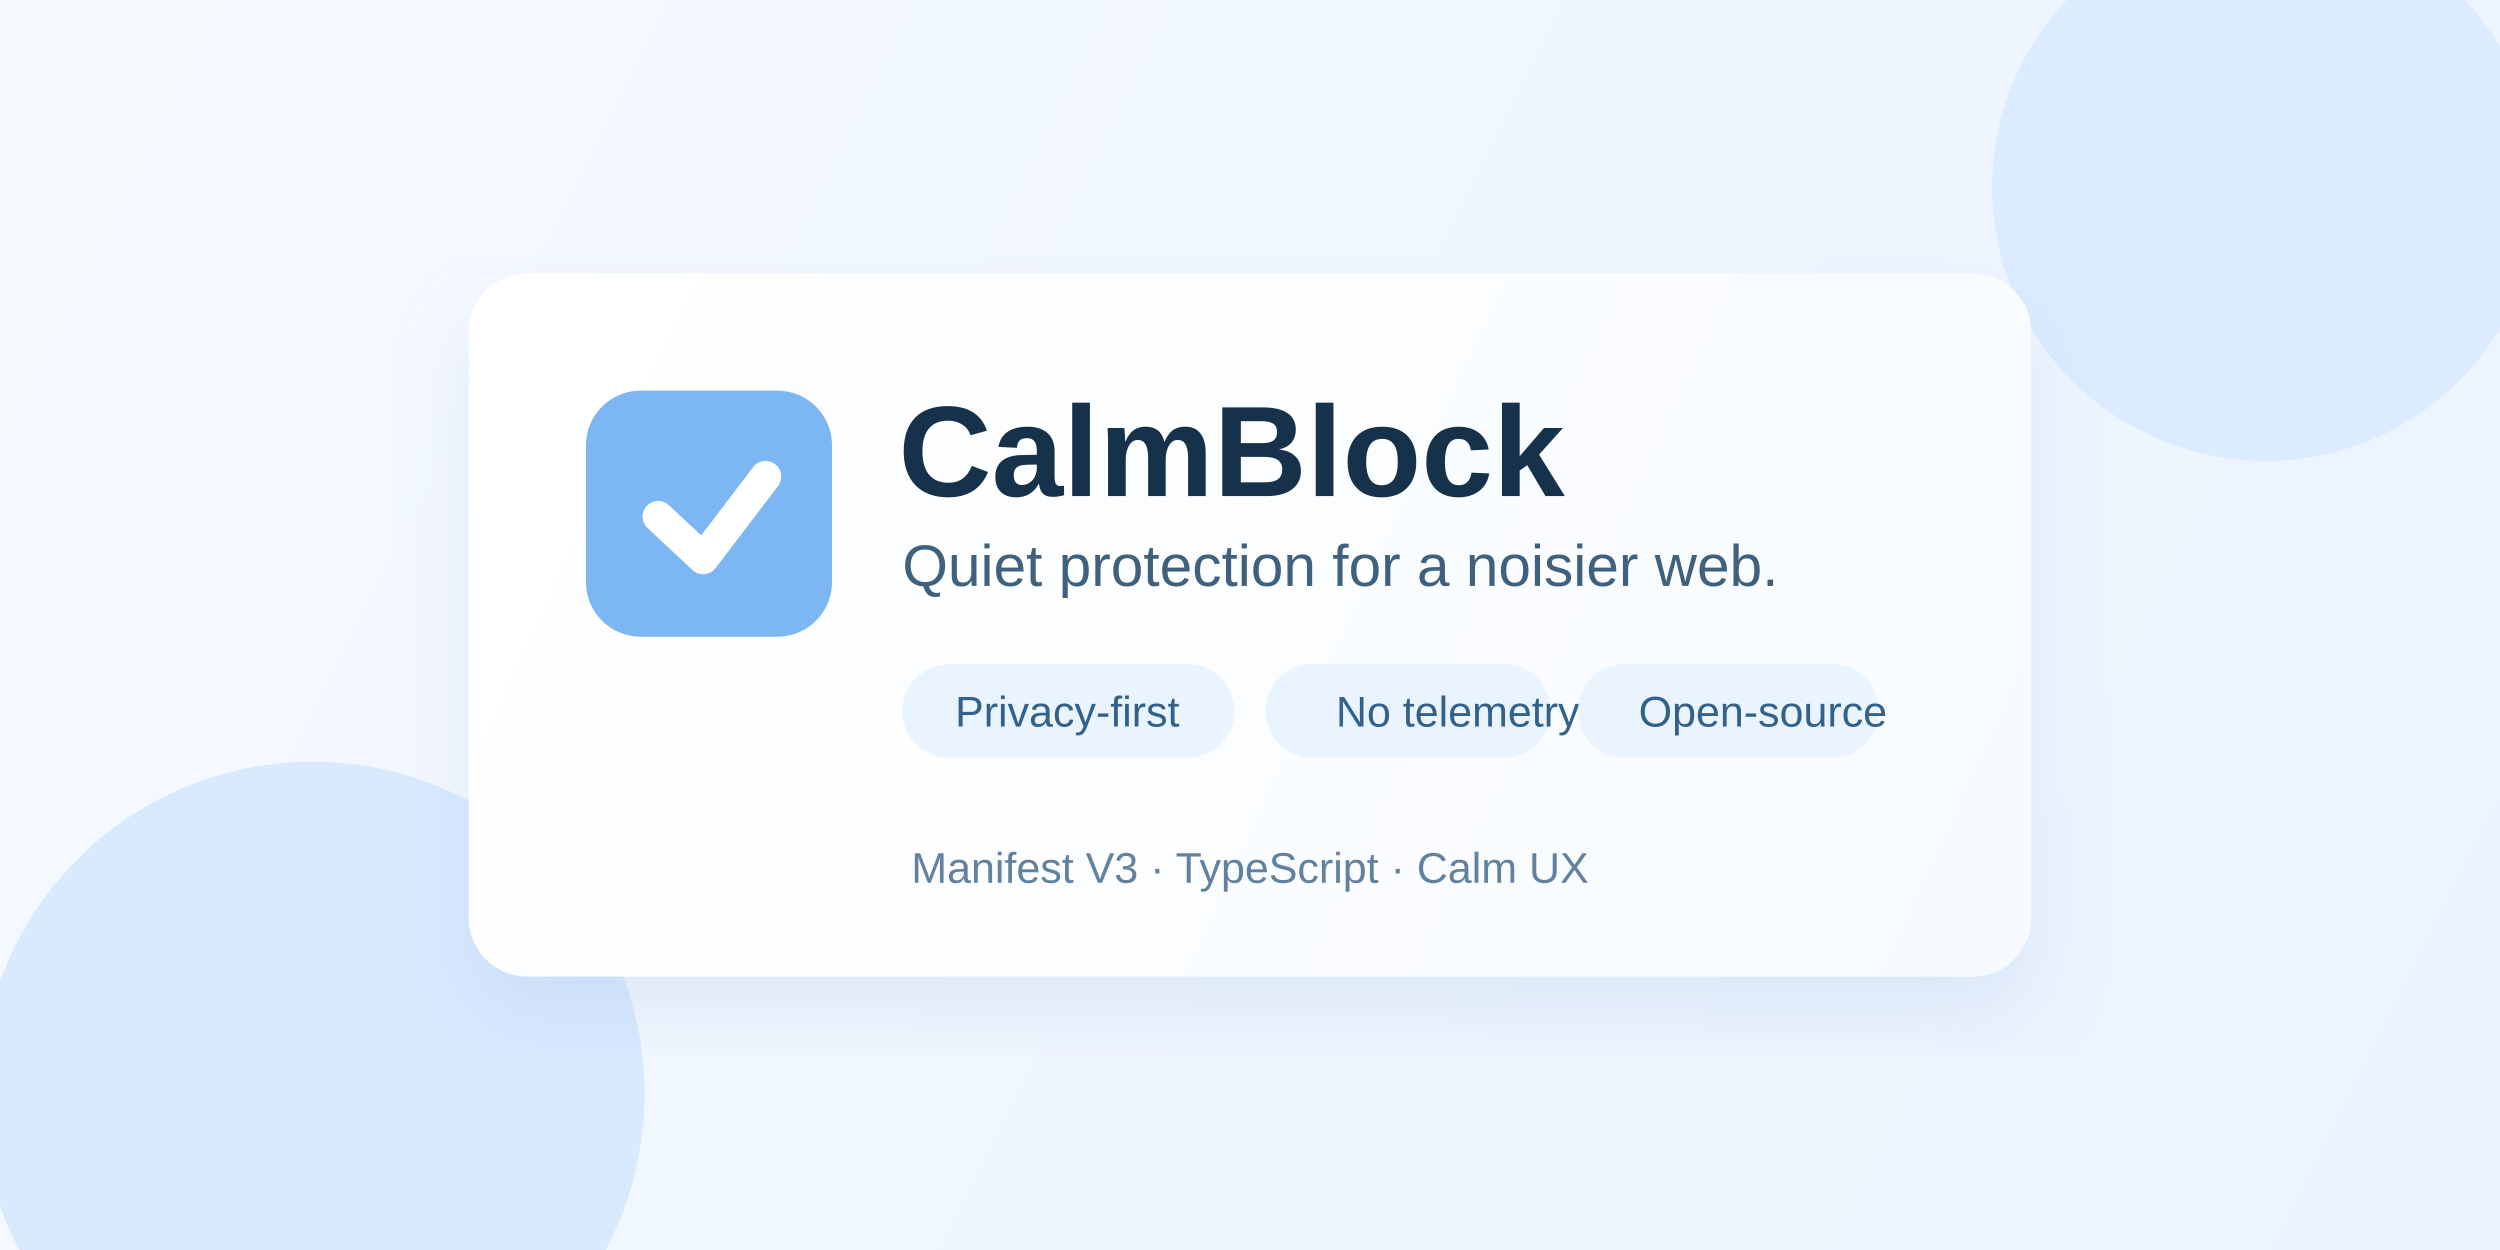
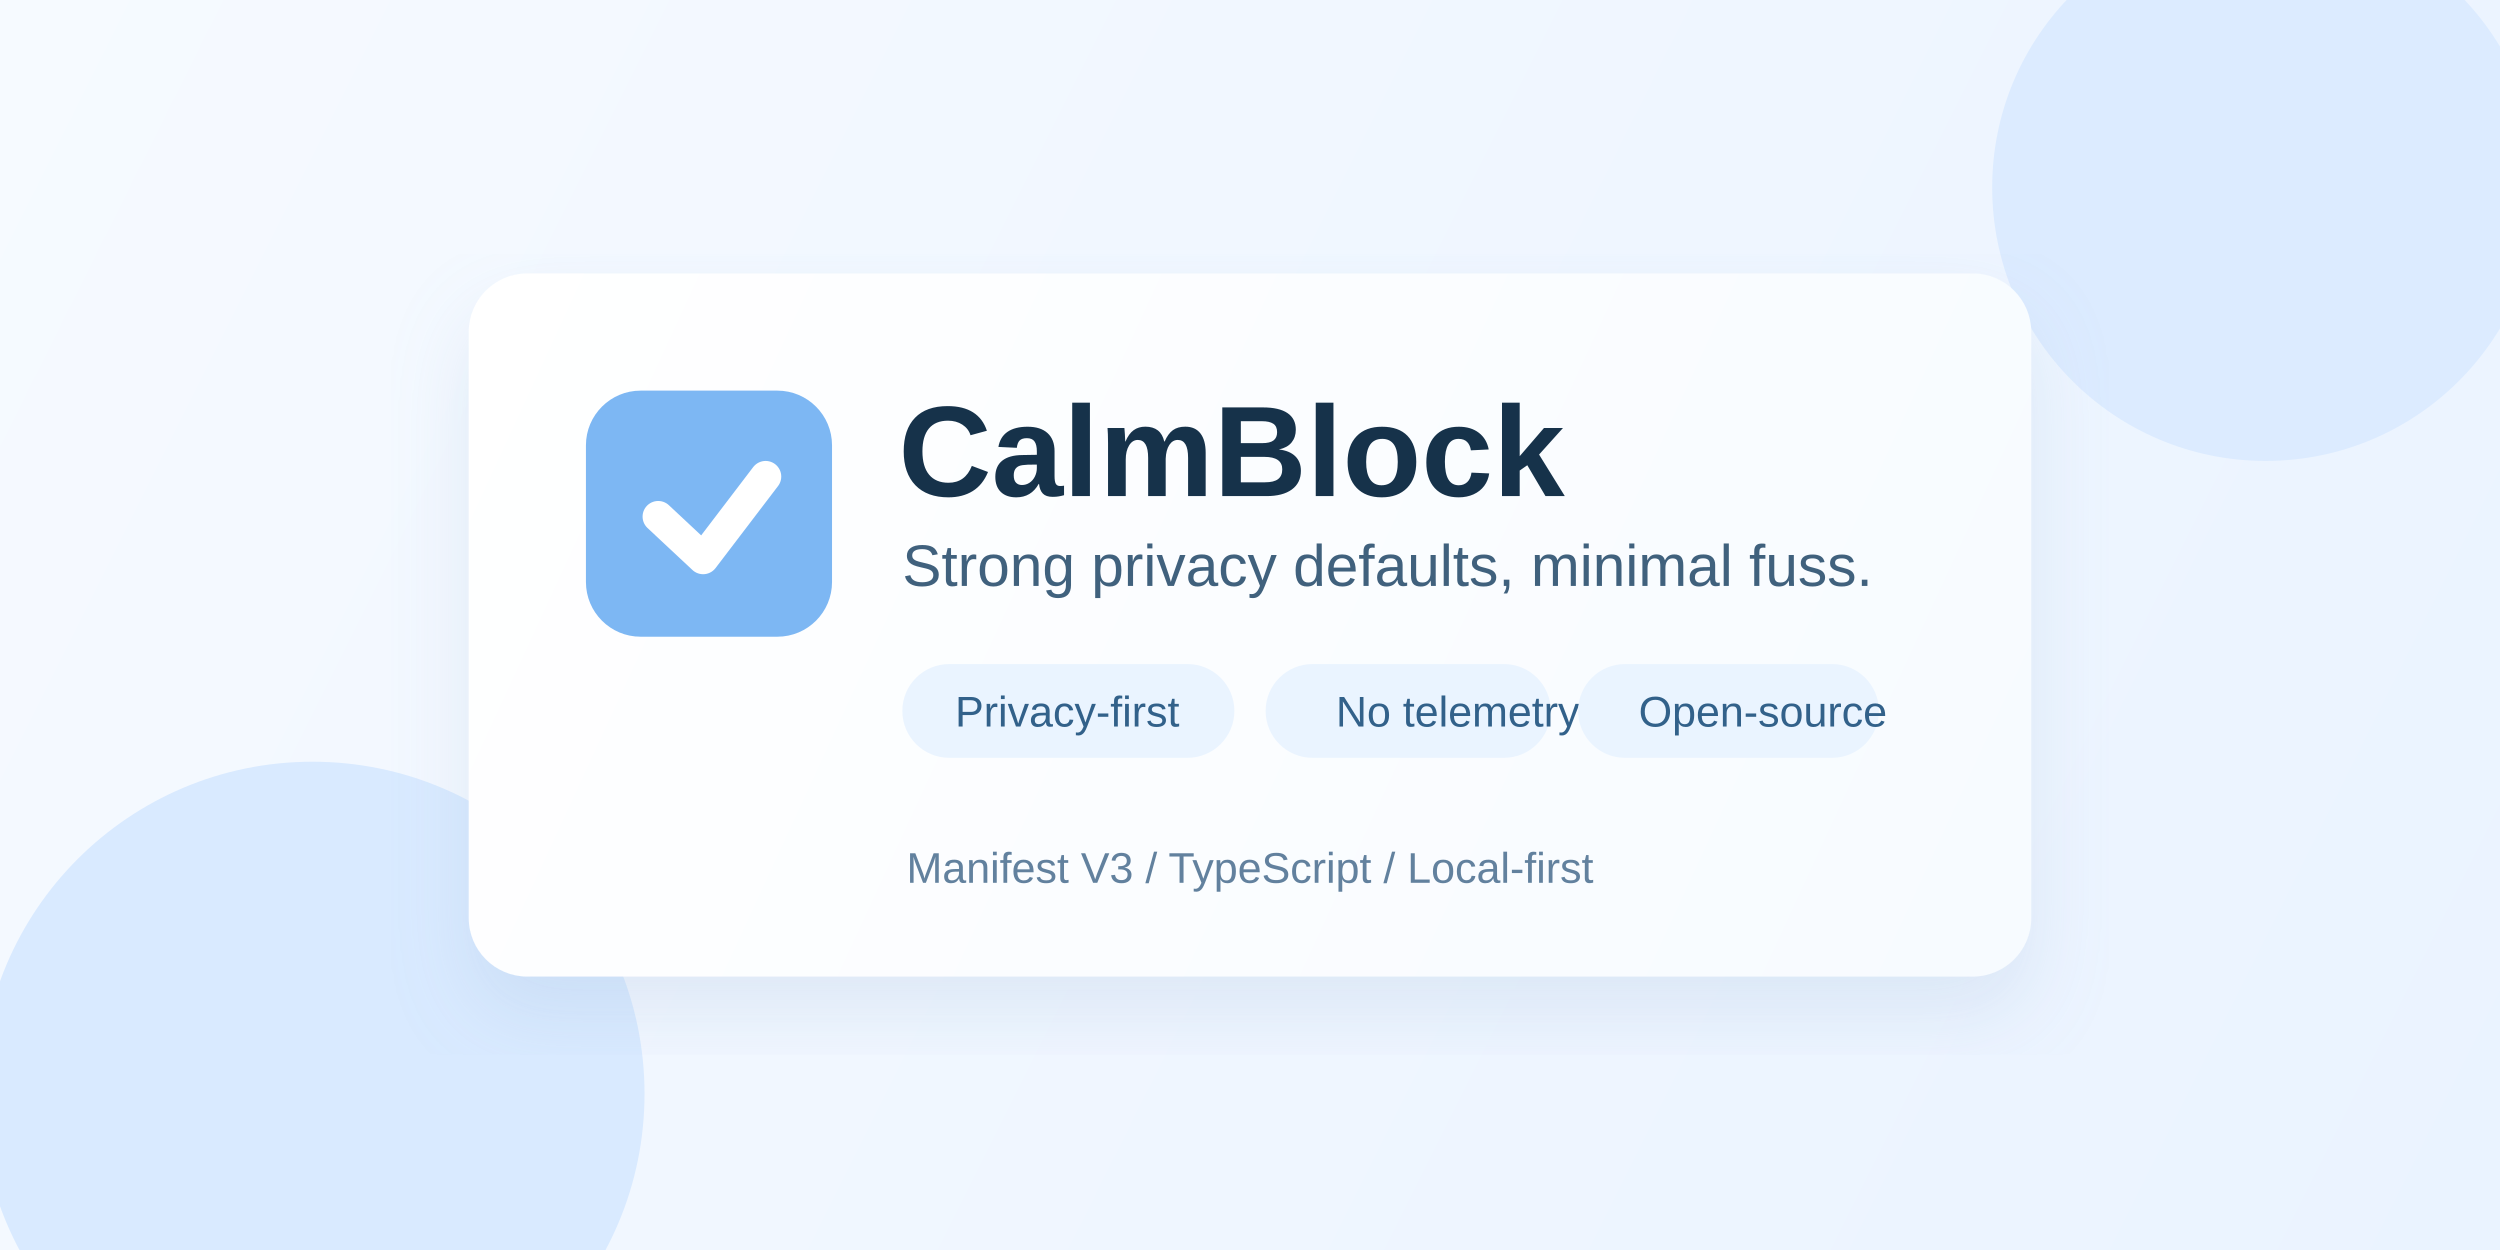
<svg xmlns="http://www.w3.org/2000/svg" width="1280" height="640" viewBox="0 0 1280 640" fill="none">
  <defs>
    <linearGradient id="bg" x1="0" y1="0" x2="1280" y2="640" gradientUnits="userSpaceOnUse">
      <stop offset="0" stop-color="#F6FAFF" />
      <stop offset="1" stop-color="#EAF3FF" />
    </linearGradient>
    <linearGradient id="card" x1="240" y1="140" x2="1020" y2="500" gradientUnits="userSpaceOnUse">
      <stop offset="0" stop-color="#FFFFFF" />
      <stop offset="1" stop-color="#F7FBFF" />
    </linearGradient>
    <filter id="shadow" x="200" y="110" width="880" height="430" filterUnits="userSpaceOnUse" color-interpolation-filters="sRGB">
      <feDropShadow dx="0" dy="20" stdDeviation="20" flood-color="#9AB8D8" flood-opacity="0.22" />
    </filter>
  </defs>
  <rect width="1280" height="640" fill="url(#bg)" />
  <circle cx="1160" cy="96" r="140" fill="#DCEBFF" />
  <circle cx="160" cy="560" r="170" fill="#D9EAFF" />
  <g filter="url(#shadow)">
    <rect x="240" y="140" width="800" height="360" rx="30" fill="url(#card)" />
  </g>
  <rect x="300" y="200" width="126" height="126" rx="28" fill="#7DB7F3" />
  <path d="M337 264.5L360 286L392 244" stroke="white" stroke-width="16" stroke-linecap="round" stroke-linejoin="round" />
  <text x="460" y="254" fill="#16324A" font-size="66" font-family="Segoe UI, Arial, sans-serif" font-weight="700">CalmBlock</text>
-   <text x="462" y="300" fill="#40617D" font-size="30" font-family="Segoe UI, Arial, sans-serif">Quiet protection for a noisier web.</text>
+   <text x="462" y="300" fill="#40617D" font-size="30" font-family="Segoe UI, Arial, sans-serif">Strong privacy defaults, minimal fuss.</text>
  <rect x="462" y="340" width="170" height="48" rx="24" fill="#EAF4FF" />
  <text x="489" y="372" fill="#32618A" font-size="22" font-family="Segoe UI, Arial, sans-serif">Privacy-first</text>
  <rect x="648" y="340" width="146" height="48" rx="24" fill="#EAF4FF" />
  <text x="684" y="372" fill="#32618A" font-size="22" font-family="Segoe UI, Arial, sans-serif">No telemetry</text>
  <rect x="808" y="340" width="154" height="48" rx="24" fill="#EAF4FF" />
  <text x="839" y="372" fill="#32618A" font-size="22" font-family="Segoe UI, Arial, sans-serif">Open-source</text>
  <text x="640" y="452" text-anchor="middle" fill="#62819E" font-size="22" font-family="Segoe UI, Arial, sans-serif">
-     Manifest V3 · TypeScript · Calm UX
+     Manifest V3 / TypeScript / Local-first
  </text>
</svg>
